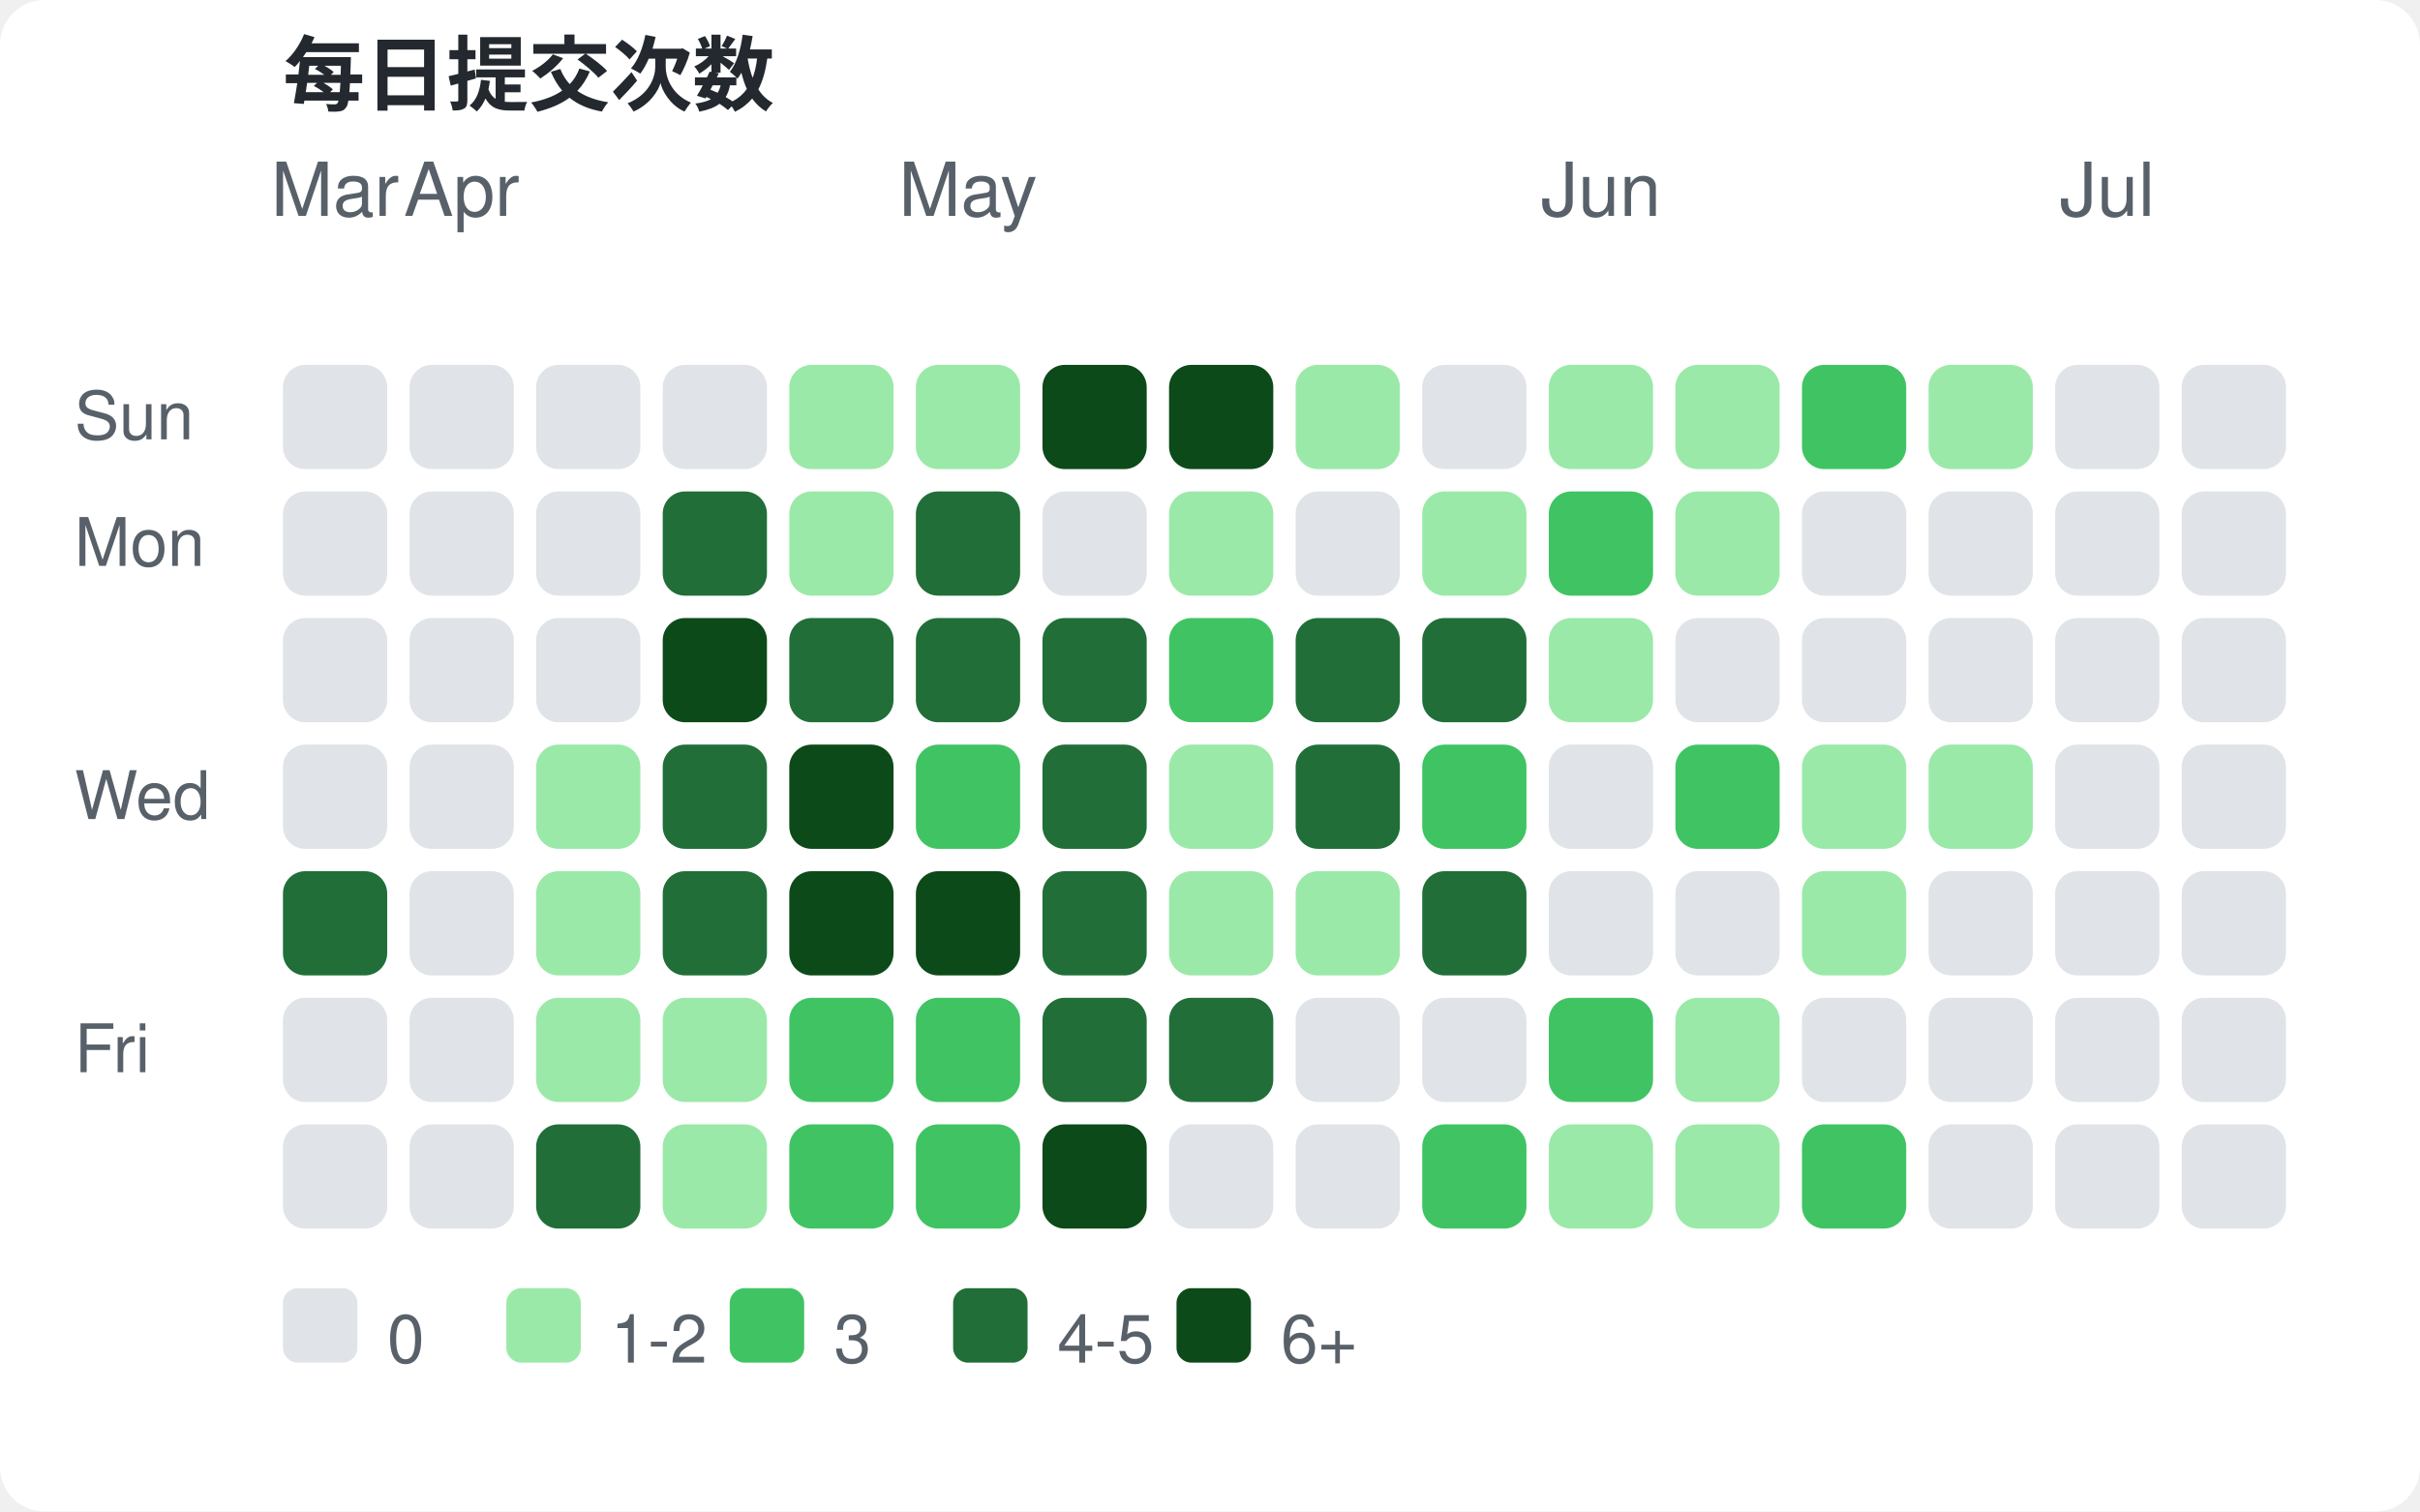
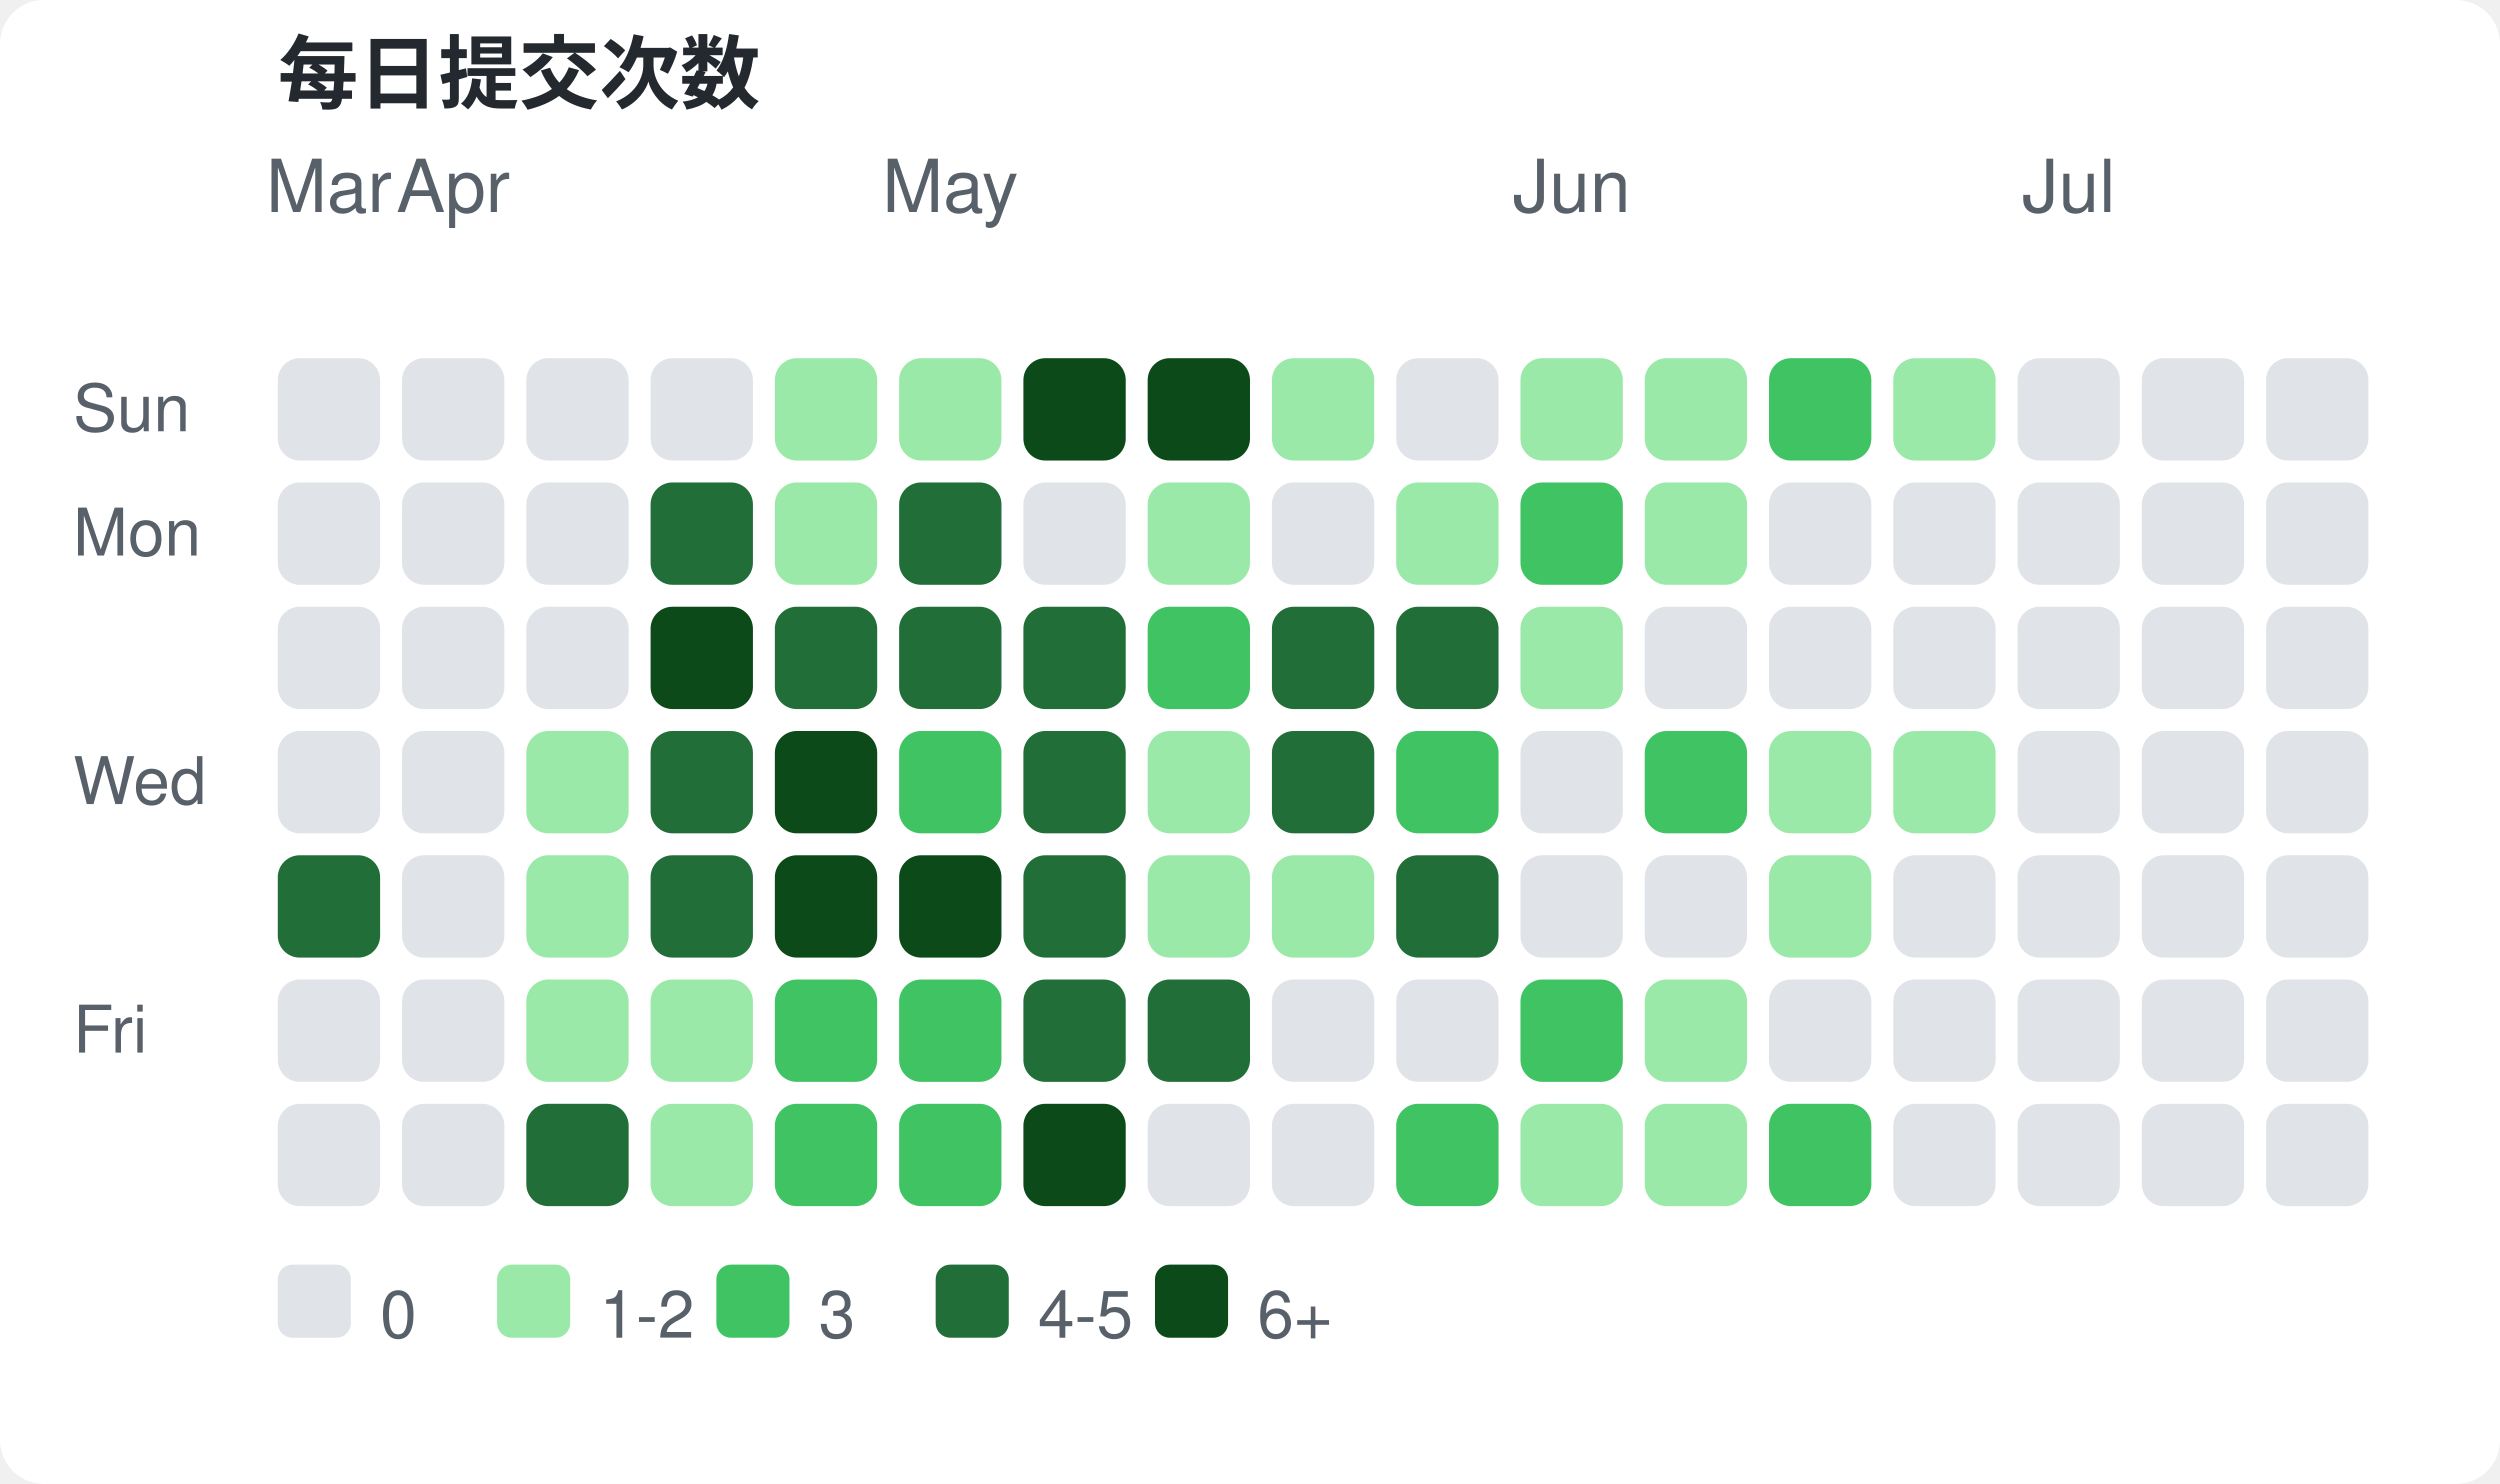
- <svg xmlns="http://www.w3.org/2000/svg" viewBox="0 0 325 203" font-family="-apple-system,BlinkMacSystemFont,Segoe UI,Helvetica,Arial,sans-serif">
-   <rect width="325" height="203" fill="white" rx="6" />
+ <svg xmlns="http://www.w3.org/2000/svg" viewBox="0 0 342 203" font-family="-apple-system,BlinkMacSystemFont,Segoe UI,Helvetica,Arial,sans-serif">
+   <rect width="342" height="203" fill="white" rx="6" />
  <text x="38" y="14" fill="#24292f" font-size="11" font-weight="bold">每日提交次数</text>
  <text x="45" y="29" fill="#586069" font-size="10" text-anchor="middle">Mar</text>
  <text x="62" y="29" fill="#586069" font-size="10" text-anchor="middle">Apr</text>
  <text x="130" y="29" fill="#586069" font-size="10" text-anchor="middle">May</text>
  <text x="215" y="29" fill="#586069" font-size="10" text-anchor="middle">Jun</text>
  <text x="283" y="29" fill="#586069" font-size="10" text-anchor="middle">Jul</text>
  <text x="10" y="59" fill="#586069" font-size="9">Sun</text>
  <text x="10" y="76" fill="#586069" font-size="9">Mon</text>
  <text x="10" y="110" fill="#586069" font-size="9">Wed</text>
  <text x="10" y="144" fill="#586069" font-size="9">Fri</text>
  <g transform="translate(38,49)">
    <rect width="14" height="14" rx="3" fill="#e0e4e8" />
  </g>
  <g transform="translate(38,66)">
    <rect width="14" height="14" rx="3" fill="#e0e4e8" />
  </g>
  <g transform="translate(38,83)">
    <rect width="14" height="14" rx="3" fill="#e0e4e8" />
  </g>
  <g transform="translate(38,100)">
    <rect width="14" height="14" rx="3" fill="#e0e4e8" />
  </g>
  <g transform="translate(38,117)">
    <rect width="14" height="14" rx="3" fill="#216e39" />
  </g>
  <g transform="translate(38,134)">
    <rect width="14" height="14" rx="3" fill="#e0e4e8" />
  </g>
  <g transform="translate(38,151)">
    <rect width="14" height="14" rx="3" fill="#e0e4e8" />
  </g>
  <g transform="translate(55,49)">
    <rect width="14" height="14" rx="3" fill="#e0e4e8" />
  </g>
  <g transform="translate(55,66)">
    <rect width="14" height="14" rx="3" fill="#e0e4e8" />
  </g>
  <g transform="translate(55,83)">
    <rect width="14" height="14" rx="3" fill="#e0e4e8" />
  </g>
  <g transform="translate(55,100)">
    <rect width="14" height="14" rx="3" fill="#e0e4e8" />
  </g>
  <g transform="translate(55,117)">
    <rect width="14" height="14" rx="3" fill="#e0e4e8" />
  </g>
  <g transform="translate(55,134)">
    <rect width="14" height="14" rx="3" fill="#e0e4e8" />
  </g>
  <g transform="translate(55,151)">
    <rect width="14" height="14" rx="3" fill="#e0e4e8" />
  </g>
  <g transform="translate(72,49)">
    <rect width="14" height="14" rx="3" fill="#e0e4e8" />
  </g>
  <g transform="translate(72,66)">
    <rect width="14" height="14" rx="3" fill="#e0e4e8" />
  </g>
  <g transform="translate(72,83)">
    <rect width="14" height="14" rx="3" fill="#e0e4e8" />
  </g>
  <g transform="translate(72,100)">
    <rect width="14" height="14" rx="3" fill="#9be9a8" />
  </g>
  <g transform="translate(72,117)">
    <rect width="14" height="14" rx="3" fill="#9be9a8" />
  </g>
  <g transform="translate(72,134)">
    <rect width="14" height="14" rx="3" fill="#9be9a8" />
  </g>
  <g transform="translate(72,151)">
    <rect width="14" height="14" rx="3" fill="#216e39" />
  </g>
  <g transform="translate(89,49)">
    <rect width="14" height="14" rx="3" fill="#e0e4e8" />
  </g>
  <g transform="translate(89,66)">
    <rect width="14" height="14" rx="3" fill="#216e39" />
  </g>
  <g transform="translate(89,83)">
    <rect width="14" height="14" rx="3" fill="#0d4a1a" />
  </g>
  <g transform="translate(89,100)">
    <rect width="14" height="14" rx="3" fill="#216e39" />
  </g>
  <g transform="translate(89,117)">
    <rect width="14" height="14" rx="3" fill="#216e39" />
  </g>
  <g transform="translate(89,134)">
    <rect width="14" height="14" rx="3" fill="#9be9a8" />
  </g>
  <g transform="translate(89,151)">
    <rect width="14" height="14" rx="3" fill="#9be9a8" />
  </g>
  <g transform="translate(106,49)">
    <rect width="14" height="14" rx="3" fill="#9be9a8" />
  </g>
  <g transform="translate(106,66)">
    <rect width="14" height="14" rx="3" fill="#9be9a8" />
  </g>
  <g transform="translate(106,83)">
    <rect width="14" height="14" rx="3" fill="#216e39" />
  </g>
  <g transform="translate(106,100)">
    <rect width="14" height="14" rx="3" fill="#0d4a1a" />
  </g>
  <g transform="translate(106,117)">
    <rect width="14" height="14" rx="3" fill="#0d4a1a" />
  </g>
  <g transform="translate(106,134)">
    <rect width="14" height="14" rx="3" fill="#40c463" />
  </g>
  <g transform="translate(106,151)">
    <rect width="14" height="14" rx="3" fill="#40c463" />
  </g>
  <g transform="translate(123,49)">
    <rect width="14" height="14" rx="3" fill="#9be9a8" />
  </g>
  <g transform="translate(123,66)">
    <rect width="14" height="14" rx="3" fill="#216e39" />
  </g>
  <g transform="translate(123,83)">
    <rect width="14" height="14" rx="3" fill="#216e39" />
  </g>
  <g transform="translate(123,100)">
    <rect width="14" height="14" rx="3" fill="#40c463" />
  </g>
  <g transform="translate(123,117)">
    <rect width="14" height="14" rx="3" fill="#0d4a1a" />
  </g>
  <g transform="translate(123,134)">
    <rect width="14" height="14" rx="3" fill="#40c463" />
  </g>
  <g transform="translate(123,151)">
    <rect width="14" height="14" rx="3" fill="#40c463" />
  </g>
  <g transform="translate(140,49)">
    <rect width="14" height="14" rx="3" fill="#0d4a1a" />
  </g>
  <g transform="translate(140,66)">
    <rect width="14" height="14" rx="3" fill="#e0e4e8" />
  </g>
  <g transform="translate(140,83)">
    <rect width="14" height="14" rx="3" fill="#216e39" />
  </g>
  <g transform="translate(140,100)">
    <rect width="14" height="14" rx="3" fill="#216e39" />
  </g>
  <g transform="translate(140,117)">
    <rect width="14" height="14" rx="3" fill="#216e39" />
  </g>
  <g transform="translate(140,134)">
    <rect width="14" height="14" rx="3" fill="#216e39" />
  </g>
  <g transform="translate(140,151)">
    <rect width="14" height="14" rx="3" fill="#0d4a1a" />
  </g>
  <g transform="translate(157,49)">
    <rect width="14" height="14" rx="3" fill="#0d4a1a" />
  </g>
  <g transform="translate(157,66)">
    <rect width="14" height="14" rx="3" fill="#9be9a8" />
  </g>
  <g transform="translate(157,83)">
    <rect width="14" height="14" rx="3" fill="#40c463" />
  </g>
  <g transform="translate(157,100)">
    <rect width="14" height="14" rx="3" fill="#9be9a8" />
  </g>
  <g transform="translate(157,117)">
    <rect width="14" height="14" rx="3" fill="#9be9a8" />
  </g>
  <g transform="translate(157,134)">
    <rect width="14" height="14" rx="3" fill="#216e39" />
  </g>
  <g transform="translate(157,151)">
    <rect width="14" height="14" rx="3" fill="#e0e4e8" />
  </g>
  <g transform="translate(174,49)">
    <rect width="14" height="14" rx="3" fill="#9be9a8" />
  </g>
  <g transform="translate(174,66)">
    <rect width="14" height="14" rx="3" fill="#e0e4e8" />
  </g>
  <g transform="translate(174,83)">
    <rect width="14" height="14" rx="3" fill="#216e39" />
  </g>
  <g transform="translate(174,100)">
    <rect width="14" height="14" rx="3" fill="#216e39" />
  </g>
  <g transform="translate(174,117)">
    <rect width="14" height="14" rx="3" fill="#9be9a8" />
  </g>
  <g transform="translate(174,134)">
    <rect width="14" height="14" rx="3" fill="#e0e4e8" />
  </g>
  <g transform="translate(174,151)">
    <rect width="14" height="14" rx="3" fill="#e0e4e8" />
  </g>
  <g transform="translate(191,49)">
    <rect width="14" height="14" rx="3" fill="#e0e4e8" />
  </g>
  <g transform="translate(191,66)">
    <rect width="14" height="14" rx="3" fill="#9be9a8" />
  </g>
  <g transform="translate(191,83)">
    <rect width="14" height="14" rx="3" fill="#216e39" />
  </g>
  <g transform="translate(191,100)">
    <rect width="14" height="14" rx="3" fill="#40c463" />
  </g>
  <g transform="translate(191,117)">
    <rect width="14" height="14" rx="3" fill="#216e39" />
  </g>
  <g transform="translate(191,134)">
    <rect width="14" height="14" rx="3" fill="#e0e4e8" />
  </g>
  <g transform="translate(191,151)">
    <rect width="14" height="14" rx="3" fill="#40c463" />
  </g>
  <g transform="translate(208,49)">
    <rect width="14" height="14" rx="3" fill="#9be9a8" />
  </g>
  <g transform="translate(208,66)">
    <rect width="14" height="14" rx="3" fill="#40c463" />
  </g>
  <g transform="translate(208,83)">
    <rect width="14" height="14" rx="3" fill="#9be9a8" />
  </g>
  <g transform="translate(208,100)">
    <rect width="14" height="14" rx="3" fill="#e0e4e8" />
  </g>
  <g transform="translate(208,117)">
    <rect width="14" height="14" rx="3" fill="#e0e4e8" />
  </g>
  <g transform="translate(208,134)">
    <rect width="14" height="14" rx="3" fill="#40c463" />
  </g>
  <g transform="translate(208,151)">
    <rect width="14" height="14" rx="3" fill="#9be9a8" />
  </g>
  <g transform="translate(225,49)">
    <rect width="14" height="14" rx="3" fill="#9be9a8" />
  </g>
  <g transform="translate(225,66)">
    <rect width="14" height="14" rx="3" fill="#9be9a8" />
  </g>
  <g transform="translate(225,83)">
    <rect width="14" height="14" rx="3" fill="#e0e4e8" />
  </g>
  <g transform="translate(225,100)">
    <rect width="14" height="14" rx="3" fill="#40c463" />
  </g>
  <g transform="translate(225,117)">
    <rect width="14" height="14" rx="3" fill="#e0e4e8" />
  </g>
  <g transform="translate(225,134)">
    <rect width="14" height="14" rx="3" fill="#9be9a8" />
  </g>
  <g transform="translate(225,151)">
    <rect width="14" height="14" rx="3" fill="#9be9a8" />
  </g>
  <g transform="translate(242,49)">
    <rect width="14" height="14" rx="3" fill="#40c463" />
  </g>
  <g transform="translate(242,66)">
    <rect width="14" height="14" rx="3" fill="#e0e4e8" />
  </g>
  <g transform="translate(242,83)">
    <rect width="14" height="14" rx="3" fill="#e0e4e8" />
  </g>
  <g transform="translate(242,100)">
    <rect width="14" height="14" rx="3" fill="#9be9a8" />
  </g>
  <g transform="translate(242,117)">
    <rect width="14" height="14" rx="3" fill="#9be9a8" />
  </g>
  <g transform="translate(242,134)">
    <rect width="14" height="14" rx="3" fill="#e0e4e8" />
  </g>
  <g transform="translate(242,151)">
    <rect width="14" height="14" rx="3" fill="#40c463" />
  </g>
  <g transform="translate(259,49)">
    <rect width="14" height="14" rx="3" fill="#9be9a8" />
  </g>
  <g transform="translate(259,66)">
    <rect width="14" height="14" rx="3" fill="#e0e4e8" />
  </g>
  <g transform="translate(259,83)">
    <rect width="14" height="14" rx="3" fill="#e0e4e8" />
  </g>
  <g transform="translate(259,100)">
    <rect width="14" height="14" rx="3" fill="#9be9a8" />
  </g>
  <g transform="translate(259,117)">
    <rect width="14" height="14" rx="3" fill="#e0e4e8" />
  </g>
  <g transform="translate(259,134)">
    <rect width="14" height="14" rx="3" fill="#e0e4e8" />
  </g>
  <g transform="translate(259,151)">
    <rect width="14" height="14" rx="3" fill="#e0e4e8" />
  </g>
  <g transform="translate(276,49)">
    <rect width="14" height="14" rx="3" fill="#e0e4e8" />
  </g>
  <g transform="translate(276,66)">
    <rect width="14" height="14" rx="3" fill="#e0e4e8" />
  </g>
  <g transform="translate(276,83)">
    <rect width="14" height="14" rx="3" fill="#e0e4e8" />
  </g>
  <g transform="translate(276,100)">
    <rect width="14" height="14" rx="3" fill="#e0e4e8" />
  </g>
  <g transform="translate(276,117)">
    <rect width="14" height="14" rx="3" fill="#e0e4e8" />
  </g>
  <g transform="translate(276,134)">
    <rect width="14" height="14" rx="3" fill="#e0e4e8" />
  </g>
  <g transform="translate(276,151)">
    <rect width="14" height="14" rx="3" fill="#e0e4e8" />
  </g>
  <g transform="translate(293,49)">
    <rect width="14" height="14" rx="3" fill="#e0e4e8" />
  </g>
  <g transform="translate(293,66)">
    <rect width="14" height="14" rx="3" fill="#e0e4e8" />
  </g>
  <g transform="translate(293,83)">
    <rect width="14" height="14" rx="3" fill="#e0e4e8" />
  </g>
  <g transform="translate(293,100)">
    <rect width="14" height="14" rx="3" fill="#e0e4e8" />
  </g>
  <g transform="translate(293,117)">
    <rect width="14" height="14" rx="3" fill="#e0e4e8" />
  </g>
  <g transform="translate(293,134)">
    <rect width="14" height="14" rx="3" fill="#e0e4e8" />
  </g>
  <g transform="translate(293,151)">
    <rect width="14" height="14" rx="3" fill="#e0e4e8" />
  </g>
+   <g transform="translate(310,49)">
+     <rect width="14" height="14" rx="3" fill="#e0e4e8" />
+   </g>
+   <g transform="translate(310,66)">
+     <rect width="14" height="14" rx="3" fill="#e0e4e8" />
+   </g>
+   <g transform="translate(310,83)">
+     <rect width="14" height="14" rx="3" fill="#e0e4e8" />
+   </g>
+   <g transform="translate(310,100)">
+     <rect width="14" height="14" rx="3" fill="#e0e4e8" />
+   </g>
+   <g transform="translate(310,117)">
+     <rect width="14" height="14" rx="3" fill="#e0e4e8" />
+   </g>
+   <g transform="translate(310,134)">
+     <rect width="14" height="14" rx="3" fill="#e0e4e8" />
+   </g>
+   <g transform="translate(310,151)">
+     <rect width="14" height="14" rx="3" fill="#e0e4e8" />
+   </g>
  <rect x="38" y="173" width="10" height="10" rx="2" fill="#e0e4e8" />
  <text x="52" y="183" fill="#586069" font-size="9">0</text>
  <rect x="68" y="173" width="10" height="10" rx="2" fill="#9be9a8" />
  <text x="82" y="183" fill="#586069" font-size="9">1-2</text>
  <rect x="98" y="173" width="10" height="10" rx="2" fill="#40c463" />
  <text x="112" y="183" fill="#586069" font-size="9">3</text>
  <rect x="128" y="173" width="10" height="10" rx="2" fill="#216e39" />
  <text x="142" y="183" fill="#586069" font-size="9">4-5</text>
  <rect x="158" y="173" width="10" height="10" rx="2" fill="#0d4a1a" />
  <text x="172" y="183" fill="#586069" font-size="9">6+</text>
</svg>
